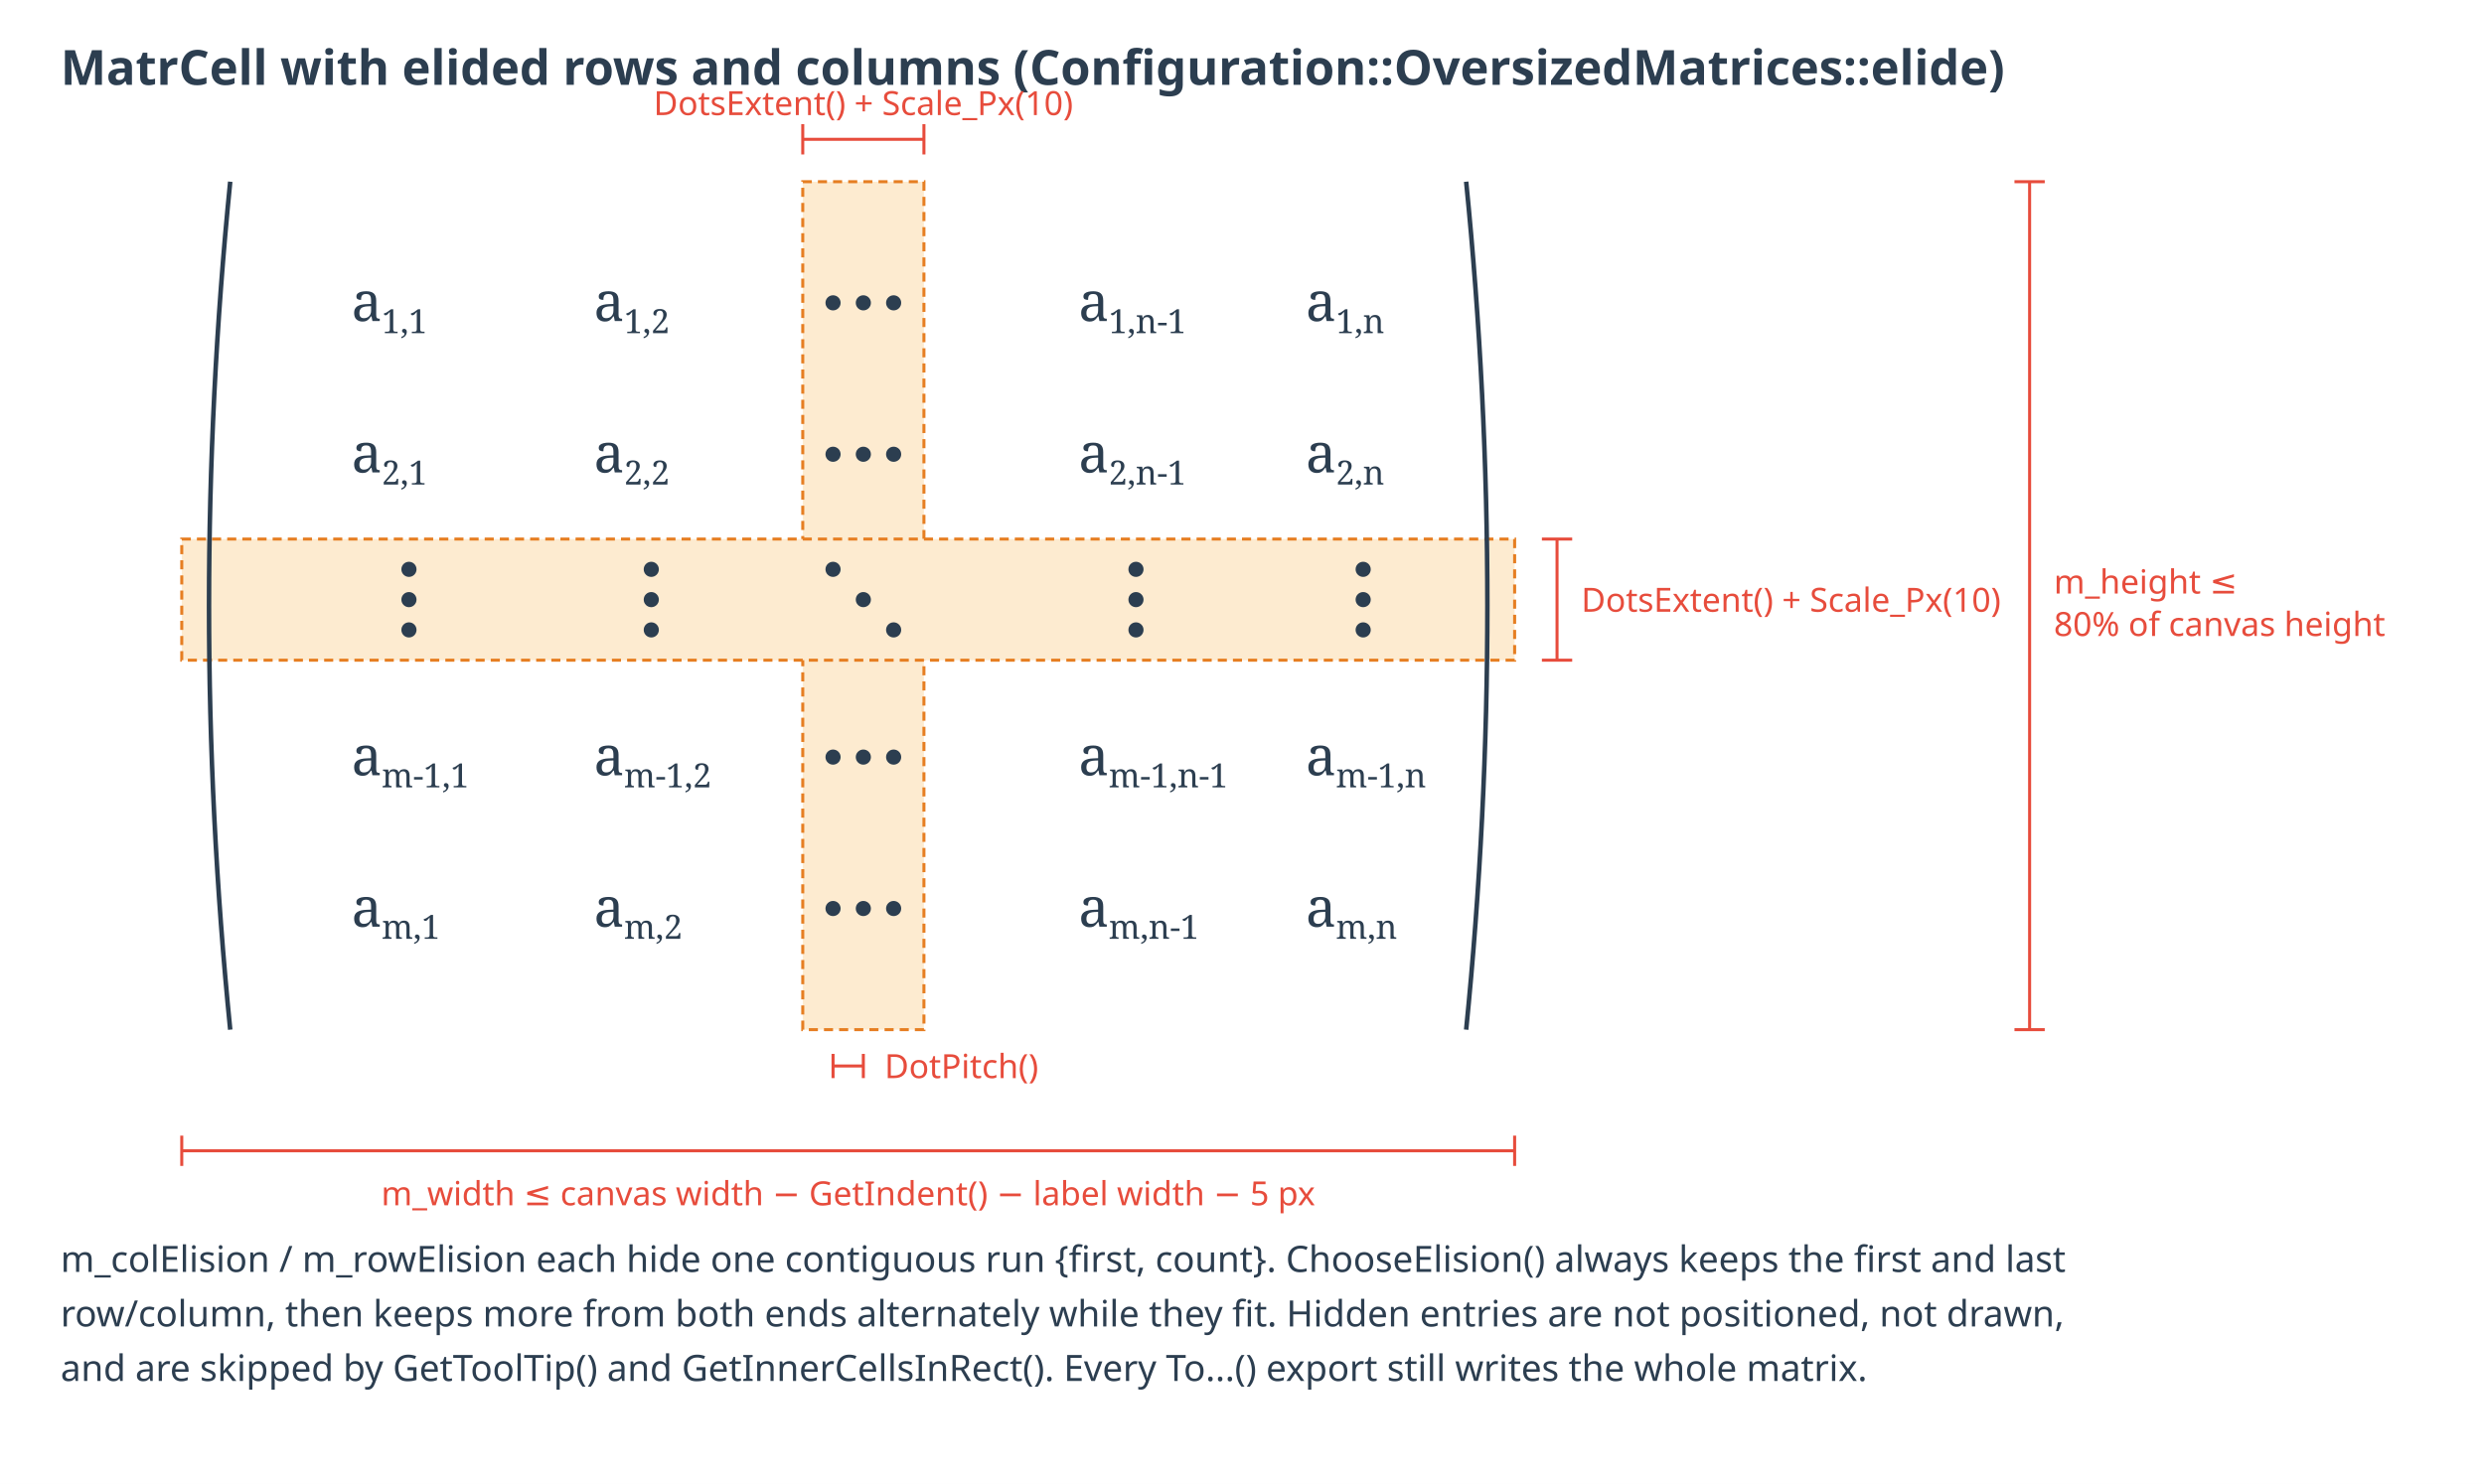
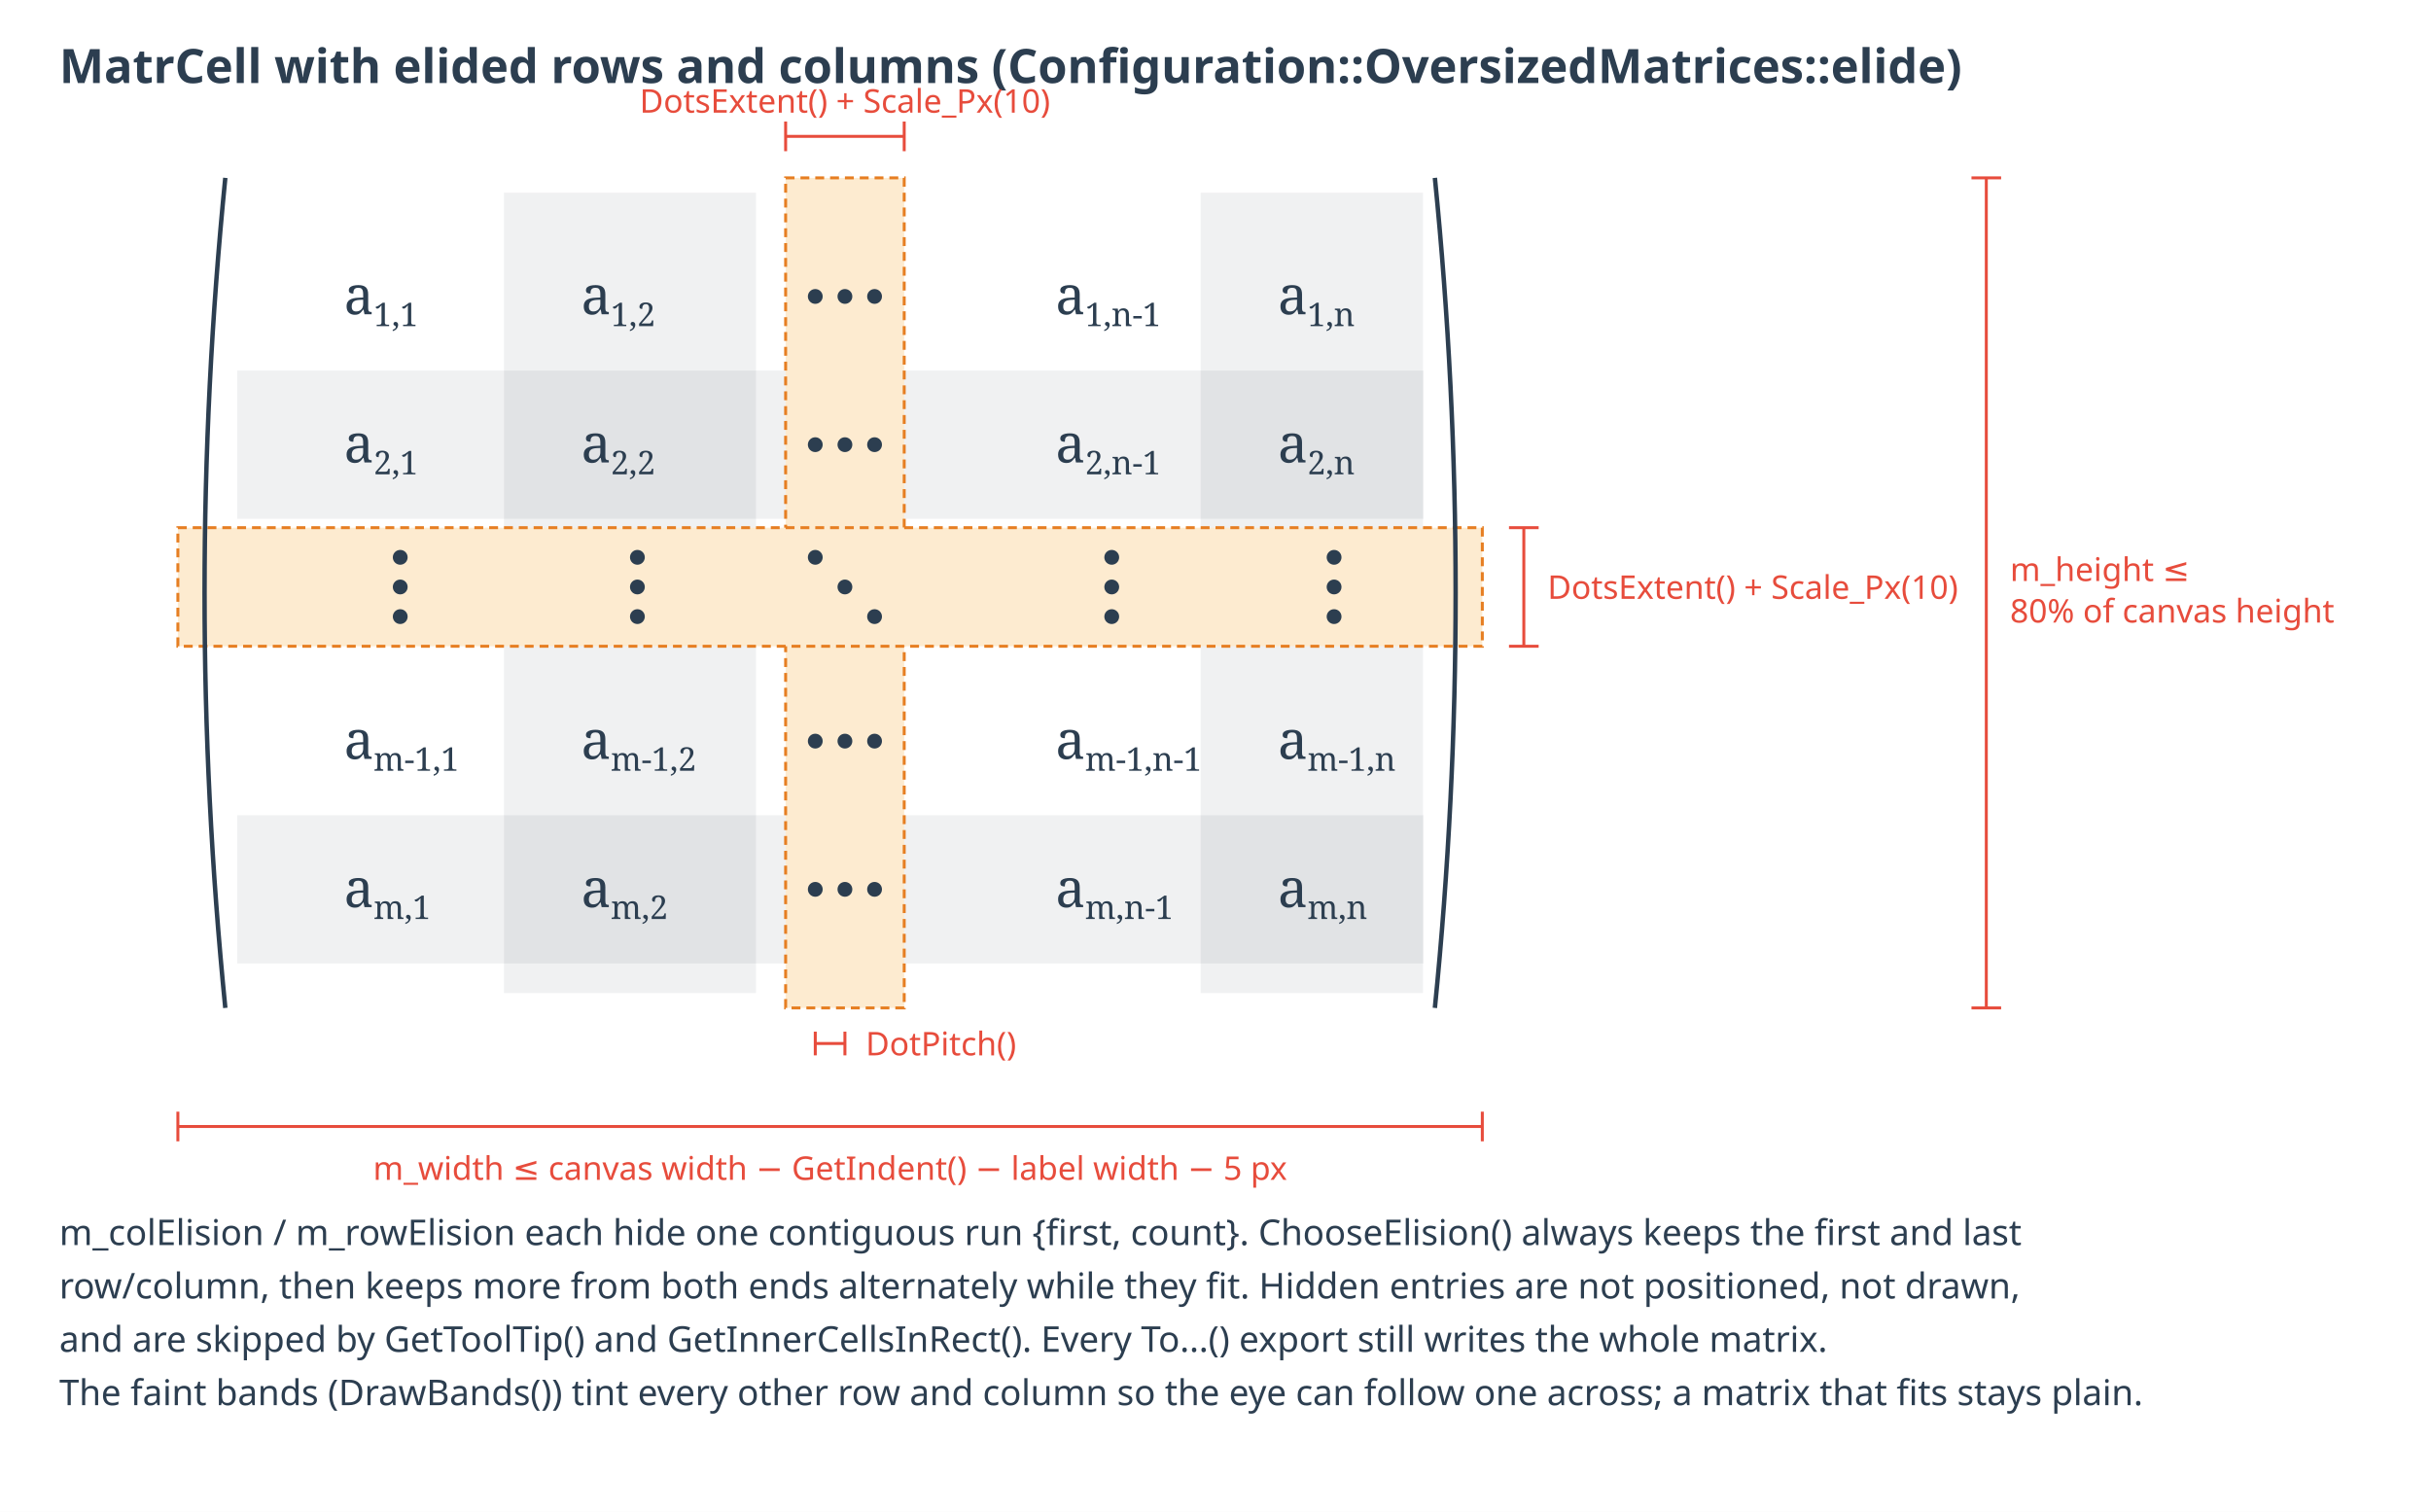
- <svg xmlns="http://www.w3.org/2000/svg" width="820" height="490" viewBox="0 0 820 490">
+ <svg xmlns="http://www.w3.org/2000/svg" width="820" height="510" viewBox="0 0 820 510">
  <style>
    .title { font-family: sans-serif; font-size: 16px; font-weight: bold; fill: #2c3e50; }
    .label { font-family: sans-serif; font-size: 12px; fill: #7f8c8d; }
    .note { font-family: sans-serif; font-size: 12px; fill: #2c3e50; }
    .entry { font-family: serif; font-size: 18px; fill: #2c3e50; }
    .sub { font-size: 11px; }
    .bracket { stroke: #2c3e50; stroke-width: 1.5; fill: none; }
    .dot { fill: #2c3e50; }
    .gap { fill: #fdebd0; stroke: #e67e22; stroke-width: 1; stroke-dasharray: 3,2; }
    .dim { stroke: #e74c3c; stroke-width: 1; fill: none; }
    .dimtext { font-family: sans-serif; font-size: 11px; fill: #e74c3c; }
+     .band { fill: #f0f1f2; }
+     .bandcross { fill: #e1e3e5; }
  </style>
  <rect width="100%" height="100%" fill="#ffffff" />
  <text x="20" y="28" class="title">MatrCell with elided rows and columns (Configuration::OversizedMatrices::elide)</text>
  <g transform="translate(60, 60)">
+     <rect x="20" y="65" width="400" height="50" class="band" />
+     <rect x="20" y="215" width="400" height="50" class="band" />
+     <rect x="110" y="5" width="85" height="270" class="band" />
+     <rect x="345" y="5" width="75" height="270" class="band" />
+     <rect x="110" y="65" width="85" height="50" class="bandcross" />
+     <rect x="345" y="65" width="75" height="50" class="bandcross" />
+     <rect x="110" y="215" width="85" height="50" class="bandcross" />
+     <rect x="345" y="215" width="75" height="50" class="bandcross" />
    <rect x="205" y="0" width="40" height="280" class="gap" />
    <rect x="0" y="118" width="440" height="40" class="gap" />
    <path d="M 16 0 Q 2 140 16 280" class="bracket" />
    <path d="M 424 0 Q 438 140 424 280" class="bracket" />
    <text x="56" y="46" class="entry">a</text>
    <text x="66" y="50" class="entry sub">1,1</text>
    <text x="136" y="46" class="entry">a</text>
    <text x="146" y="50" class="entry sub">1,2</text>
    <text x="296" y="46" class="entry">a</text>
    <text x="306" y="50" class="entry sub">1,n-1</text>
    <text x="371" y="46" class="entry">a</text>
    <text x="381" y="50" class="entry sub">1,n</text>
    <text x="56" y="96" class="entry">a</text>
    <text x="66" y="100" class="entry sub">2,1</text>
    <text x="136" y="96" class="entry">a</text>
    <text x="146" y="100" class="entry sub">2,2</text>
    <text x="296" y="96" class="entry">a</text>
    <text x="306" y="100" class="entry sub">2,n-1</text>
    <text x="371" y="96" class="entry">a</text>
    <text x="381" y="100" class="entry sub">2,n</text>
    <text x="56" y="196" class="entry">a</text>
    <text x="66" y="200" class="entry sub">m-1,1</text>
    <text x="136" y="196" class="entry">a</text>
    <text x="146" y="200" class="entry sub">m-1,2</text>
    <text x="296" y="196" class="entry">a</text>
    <text x="306" y="200" class="entry sub">m-1,n-1</text>
    <text x="371" y="196" class="entry">a</text>
    <text x="381" y="200" class="entry sub">m-1,n</text>
    <text x="56" y="246" class="entry">a</text>
    <text x="66" y="250" class="entry sub">m,1</text>
    <text x="136" y="246" class="entry">a</text>
    <text x="146" y="250" class="entry sub">m,2</text>
    <text x="296" y="246" class="entry">a</text>
    <text x="306" y="250" class="entry sub">m,n-1</text>
    <text x="371" y="246" class="entry">a</text>
    <text x="381" y="250" class="entry sub">m,n</text>
    <g class="dot">
      <circle cx="215" cy="40" r="2.5" />
      <circle cx="225" cy="40" r="2.5" />
      <circle cx="235" cy="40" r="2.5" />
      <circle cx="215" cy="90" r="2.5" />
      <circle cx="225" cy="90" r="2.5" />
      <circle cx="235" cy="90" r="2.5" />
      <circle cx="215" cy="190" r="2.5" />
      <circle cx="225" cy="190" r="2.5" />
      <circle cx="235" cy="190" r="2.5" />
      <circle cx="215" cy="240" r="2.5" />
      <circle cx="225" cy="240" r="2.5" />
      <circle cx="235" cy="240" r="2.5" />
    </g>
    <g class="dot">
      <circle cx="75" cy="128" r="2.5" />
      <circle cx="75" cy="138" r="2.5" />
      <circle cx="75" cy="148" r="2.5" />
      <circle cx="155" cy="128" r="2.5" />
      <circle cx="155" cy="138" r="2.5" />
      <circle cx="155" cy="148" r="2.5" />
      <circle cx="315" cy="128" r="2.5" />
      <circle cx="315" cy="138" r="2.5" />
      <circle cx="315" cy="148" r="2.5" />
      <circle cx="390" cy="128" r="2.5" />
      <circle cx="390" cy="138" r="2.5" />
      <circle cx="390" cy="148" r="2.5" />
    </g>
    <g class="dot">
      <circle cx="215" cy="128" r="2.5" />
      <circle cx="225" cy="138" r="2.5" />
      <circle cx="235" cy="148" r="2.5" />
    </g>
    <path d="M 205 -14 L 245 -14 M 205 -19 L 205 -9 M 245 -19 L 245 -9" class="dim" />
    <text x="225" y="-22" class="dimtext" text-anchor="middle">DotsExtent() + Scale_Px(10)</text>
    <path d="M 215 292 L 225 292 M 215 288 L 215 296 M 225 288 L 225 296" class="dim" />
    <text x="232" y="296" class="dimtext">DotPitch()</text>
    <path d="M 454 118 L 454 158 M 449 118 L 459 118 M 449 158 L 459 158" class="dim" />
    <text x="462" y="142" class="dimtext">DotsExtent() + Scale_Px(10)</text>
    <path d="M 0 320 L 440 320 M 0 315 L 0 325 M 440 315 L 440 325" class="dim" />
    <text x="220" y="338" class="dimtext" text-anchor="middle">m_width ≤ canvas width − GetIndent() − label width − 5 px</text>
    <path d="M 610 0 L 610 280 M 605 0 L 615 0 M 605 280 L 615 280" class="dim" />
    <text x="618" y="136" class="dimtext">m_height ≤</text>
    <text x="618" y="150" class="dimtext">80% of canvas height</text>
  </g>
  <text x="20" y="420" class="note">m_colElision / m_rowElision each hide one contiguous run {first, count}. ChooseElision() always keeps the first and last</text>
  <text x="20" y="438" class="note">row/column, then keeps more from both ends alternately while they fit. Hidden entries are not positioned, not drawn,</text>
  <text x="20" y="456" class="note">and are skipped by GetToolTip() and GetInnerCellsInRect(). Every To...() export still writes the whole matrix.</text>
+   <text x="20" y="474" class="note">The faint bands (DrawBands()) tint every other row and column so the eye can follow one across; a matrix that fits stays plain.</text>
</svg>
